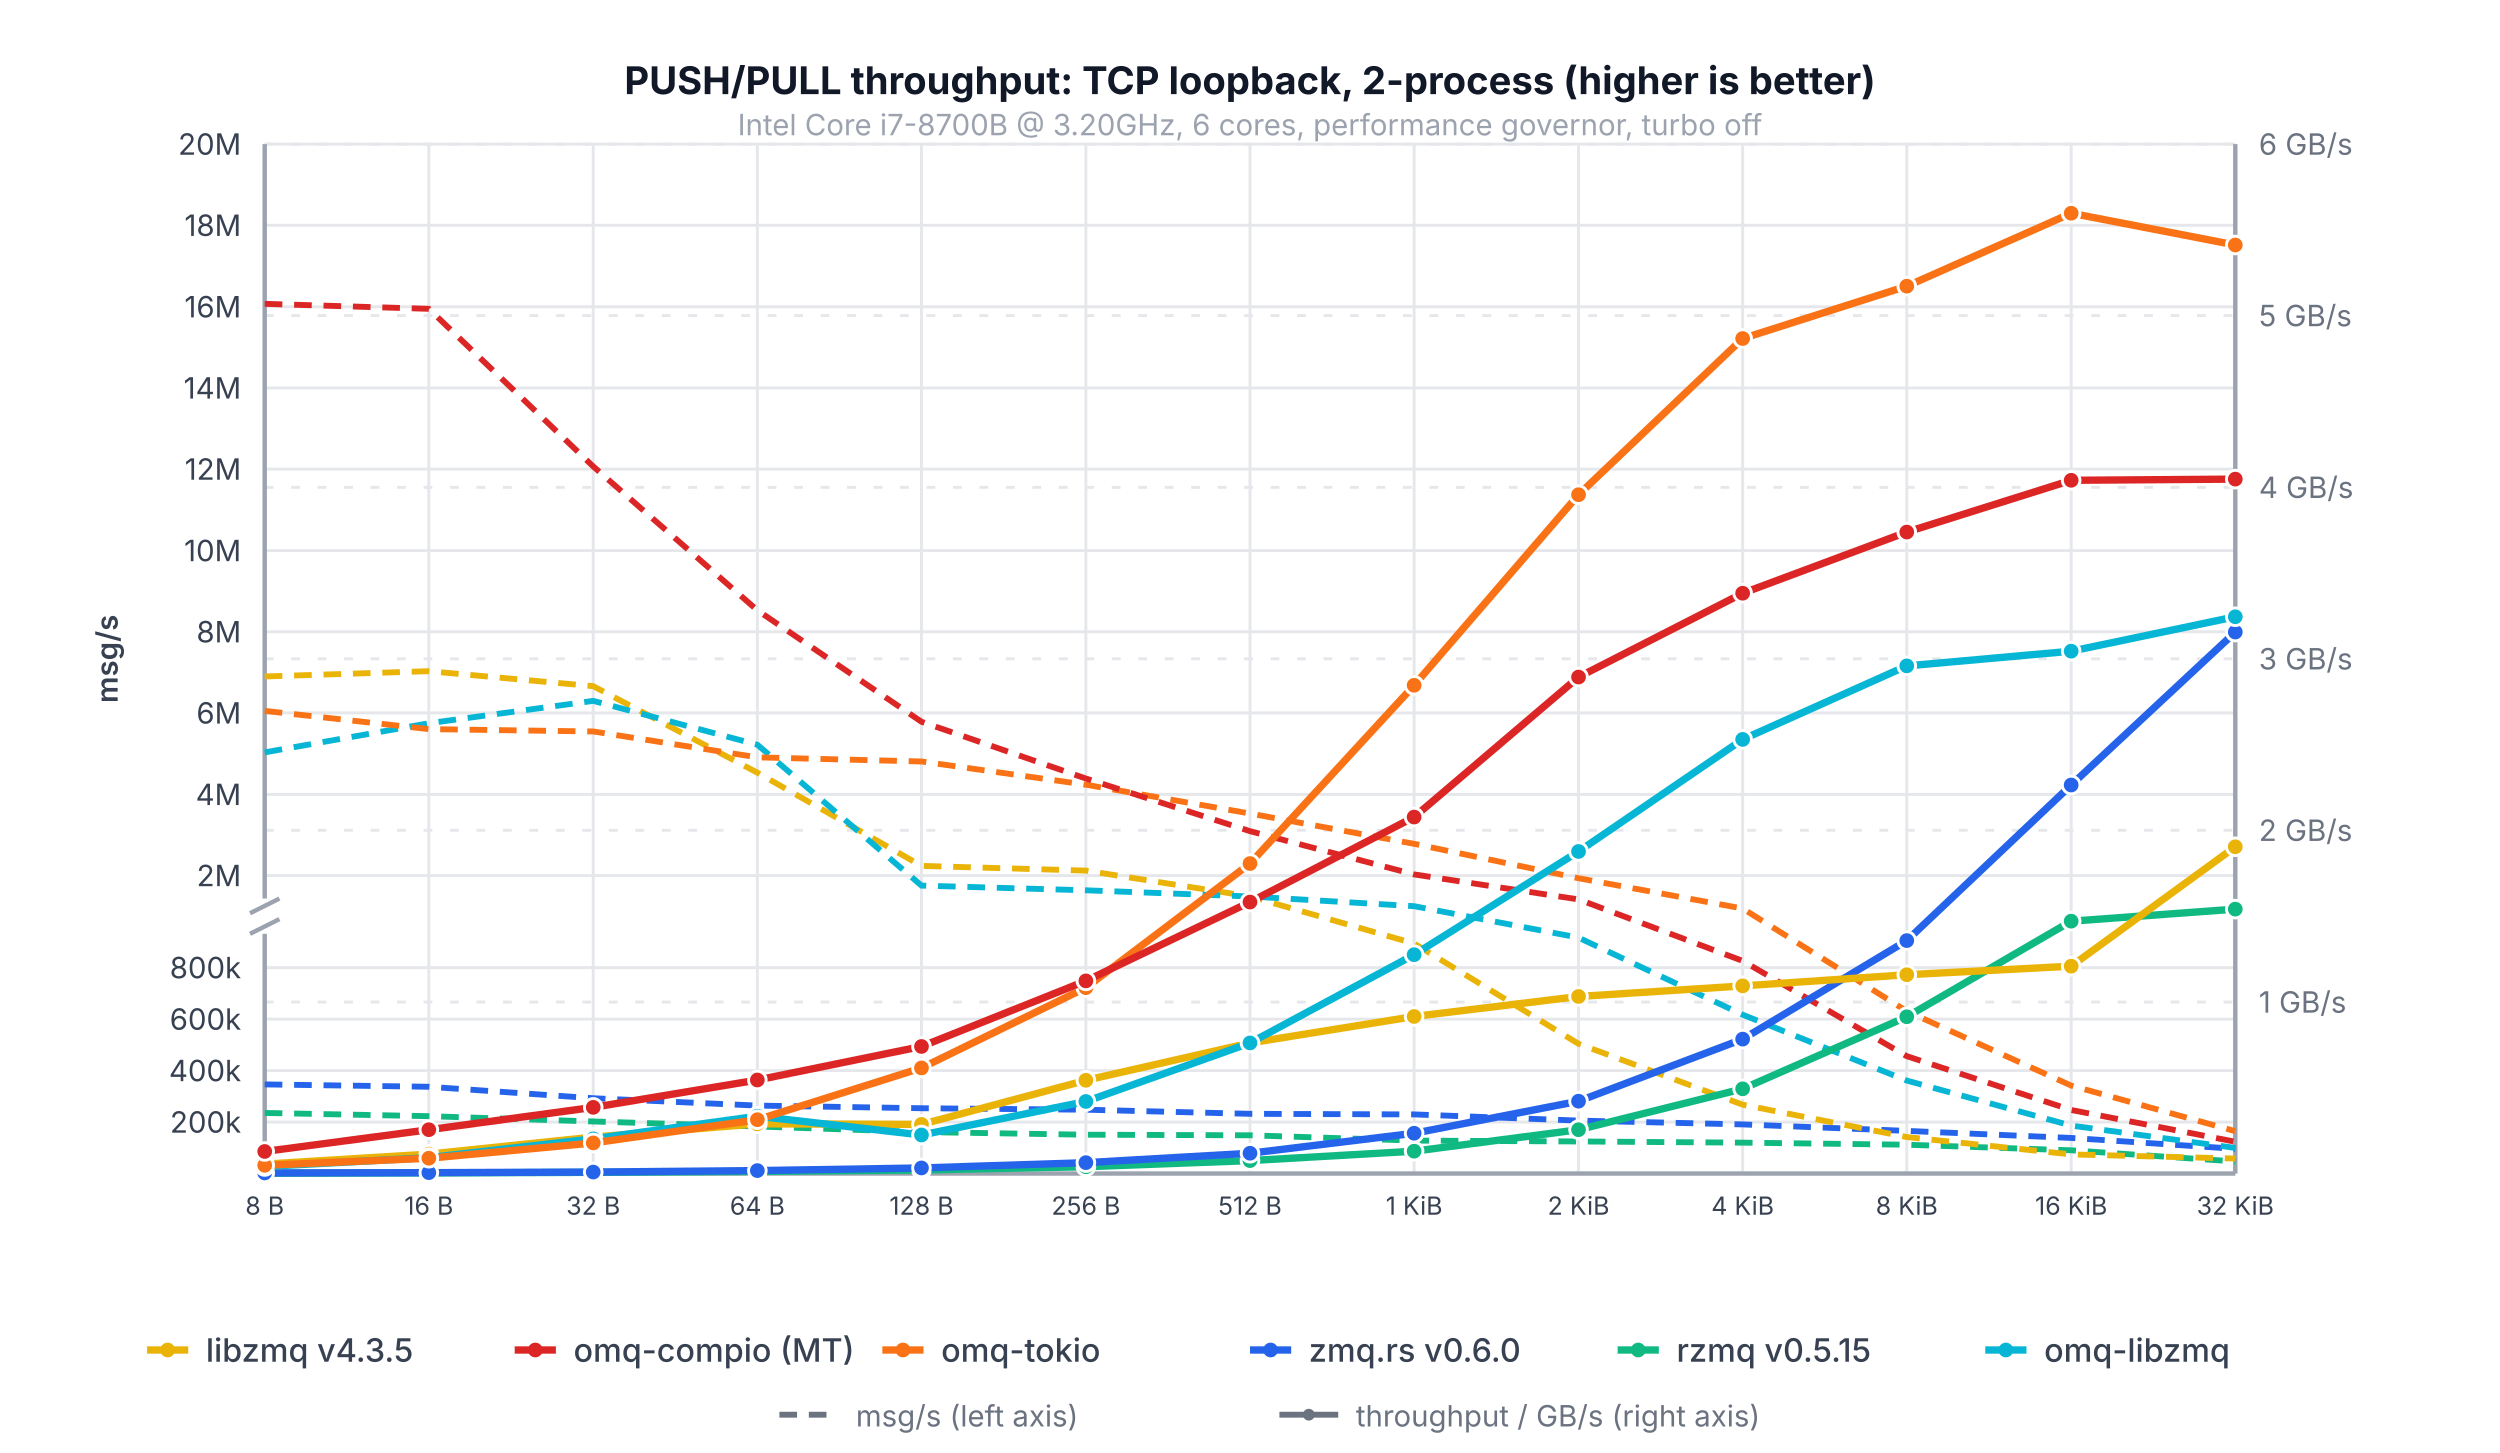
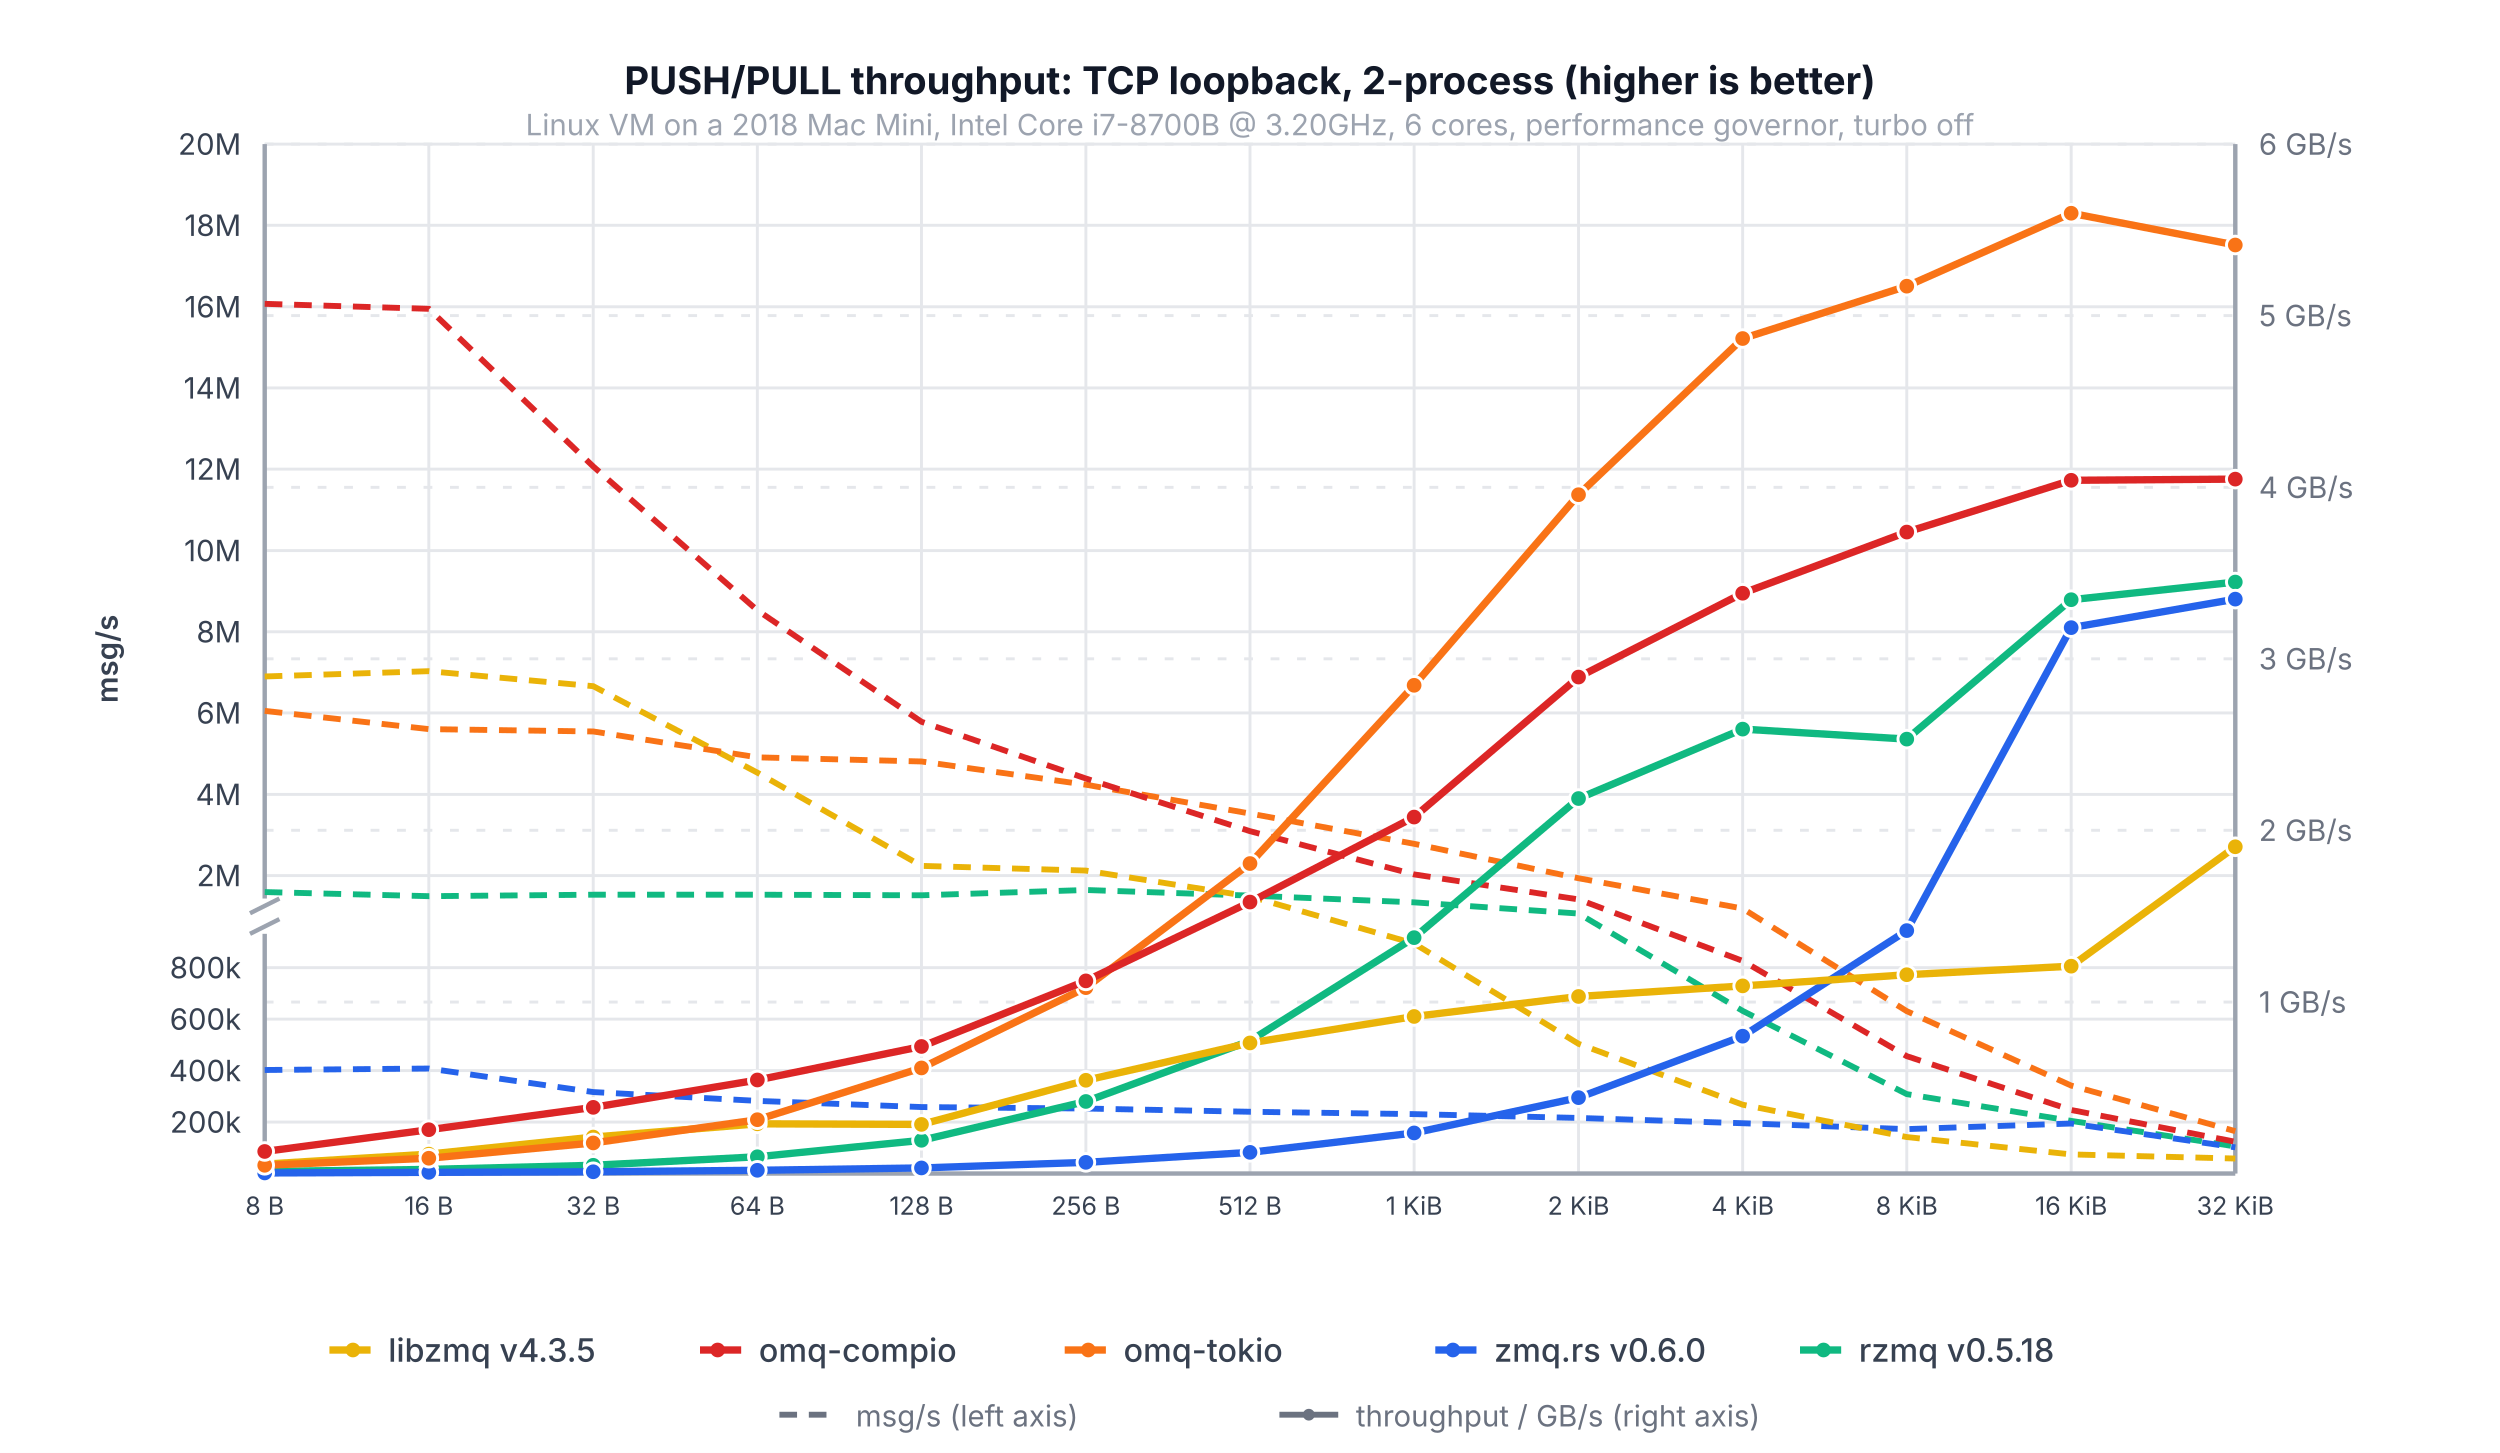
<svg xmlns="http://www.w3.org/2000/svg" viewBox="0 0 850 494" font-family="system-ui, -apple-system, sans-serif">
  <rect width="850" height="494" fill="white" />
  <text x="425.0" y="32.0" text-anchor="middle" fill="#111827" font-size="13" font-weight="700">PUSH/PULL throughput: TCP loopback, 2-process (higher is better)</text>
  <line x1="90.0" y1="381.5" x2="760.0" y2="381.5" stroke="#e5e7eb" stroke-width="1" />
  <text x="82.0" y="381.5" text-anchor="end" dominant-baseline="middle" fill="#374151" font-size="10">200k</text>
  <line x1="90.0" y1="364.0" x2="760.0" y2="364.0" stroke="#e5e7eb" stroke-width="1" />
  <text x="82.0" y="364.0" text-anchor="end" dominant-baseline="middle" fill="#374151" font-size="10">400k</text>
  <line x1="90.0" y1="346.5" x2="760.0" y2="346.5" stroke="#e5e7eb" stroke-width="1" />
  <text x="82.0" y="346.5" text-anchor="end" dominant-baseline="middle" fill="#374151" font-size="10">600k</text>
  <line x1="90.0" y1="329.0" x2="760.0" y2="329.0" stroke="#e5e7eb" stroke-width="1" />
  <text x="82.0" y="329.0" text-anchor="end" dominant-baseline="middle" fill="#374151" font-size="10">800k</text>
  <line x1="90.0" y1="297.7" x2="760.0" y2="297.7" stroke="#e5e7eb" stroke-width="1" />
  <text x="82.0" y="297.7" text-anchor="end" dominant-baseline="middle" fill="#374151" font-size="10">2M</text>
  <line x1="90.0" y1="270.1" x2="760.0" y2="270.1" stroke="#e5e7eb" stroke-width="1" />
  <text x="82.0" y="270.1" text-anchor="end" dominant-baseline="middle" fill="#374151" font-size="10">4M</text>
  <line x1="90.0" y1="242.4" x2="760.0" y2="242.4" stroke="#e5e7eb" stroke-width="1" />
  <text x="82.0" y="242.4" text-anchor="end" dominant-baseline="middle" fill="#374151" font-size="10">6M</text>
  <line x1="90.0" y1="214.8" x2="760.0" y2="214.8" stroke="#e5e7eb" stroke-width="1" />
  <text x="82.0" y="214.8" text-anchor="end" dominant-baseline="middle" fill="#374151" font-size="10">8M</text>
  <line x1="90.0" y1="187.2" x2="760.0" y2="187.2" stroke="#e5e7eb" stroke-width="1" />
  <text x="82.0" y="187.2" text-anchor="end" dominant-baseline="middle" fill="#374151" font-size="10">10M</text>
  <line x1="90.0" y1="159.5" x2="760.0" y2="159.5" stroke="#e5e7eb" stroke-width="1" />
  <text x="82.0" y="159.5" text-anchor="end" dominant-baseline="middle" fill="#374151" font-size="10">12M</text>
  <line x1="90.0" y1="131.9" x2="760.0" y2="131.9" stroke="#e5e7eb" stroke-width="1" />
  <text x="82.0" y="131.9" text-anchor="end" dominant-baseline="middle" fill="#374151" font-size="10">14M</text>
  <line x1="90.0" y1="104.3" x2="760.0" y2="104.3" stroke="#e5e7eb" stroke-width="1" />
  <text x="82.0" y="104.3" text-anchor="end" dominant-baseline="middle" fill="#374151" font-size="10">16M</text>
  <line x1="90.0" y1="76.6" x2="760.0" y2="76.6" stroke="#e5e7eb" stroke-width="1" />
  <text x="82.0" y="76.6" text-anchor="end" dominant-baseline="middle" fill="#374151" font-size="10">18M</text>
  <line x1="90.0" y1="49.0" x2="760.0" y2="49.0" stroke="#e5e7eb" stroke-width="1" />
  <text x="82.0" y="49.0" text-anchor="end" dominant-baseline="middle" fill="#374151" font-size="10">20M</text>
  <line x1="90.0" y1="340.7" x2="760.0" y2="340.7" stroke="#e5e7eb" stroke-width="1" stroke-dasharray="3,6" />
  <text x="768.0" y="340.7" text-anchor="start" dominant-baseline="middle" fill="#6b7280" font-size="10">1 GB/s</text>
  <line x1="90.0" y1="282.3" x2="760.0" y2="282.3" stroke="#e5e7eb" stroke-width="1" stroke-dasharray="3,6" />
  <text x="768.0" y="282.3" text-anchor="start" dominant-baseline="middle" fill="#6b7280" font-size="10">2 GB/s</text>
  <line x1="90.0" y1="224.0" x2="760.0" y2="224.0" stroke="#e5e7eb" stroke-width="1" stroke-dasharray="3,6" />
  <text x="768.0" y="224.0" text-anchor="start" dominant-baseline="middle" fill="#6b7280" font-size="10">3 GB/s</text>
  <line x1="90.0" y1="165.7" x2="760.0" y2="165.7" stroke="#e5e7eb" stroke-width="1" stroke-dasharray="3,6" />
  <text x="768.0" y="165.7" text-anchor="start" dominant-baseline="middle" fill="#6b7280" font-size="10">4 GB/s</text>
  <line x1="90.0" y1="107.3" x2="760.0" y2="107.3" stroke="#e5e7eb" stroke-width="1" stroke-dasharray="3,6" />
  <text x="768.0" y="107.3" text-anchor="start" dominant-baseline="middle" fill="#6b7280" font-size="10">5 GB/s</text>
  <line x1="90.0" y1="49.0" x2="760.0" y2="49.0" stroke="#e5e7eb" stroke-width="1" stroke-dasharray="3,6" />
  <text x="768.0" y="49.0" text-anchor="start" dominant-baseline="middle" fill="#6b7280" font-size="10">6 GB/s</text>
  <line x1="90.0" y1="49.0" x2="90.0" y2="399.0" stroke="#e5e7eb" stroke-width="1" />
  <line x1="145.8" y1="49.0" x2="145.8" y2="399.0" stroke="#e5e7eb" stroke-width="1" />
  <line x1="201.7" y1="49.0" x2="201.7" y2="399.0" stroke="#e5e7eb" stroke-width="1" />
  <line x1="257.5" y1="49.0" x2="257.5" y2="399.0" stroke="#e5e7eb" stroke-width="1" />
  <line x1="313.3" y1="49.0" x2="313.3" y2="399.0" stroke="#e5e7eb" stroke-width="1" />
  <line x1="369.2" y1="49.0" x2="369.2" y2="399.0" stroke="#e5e7eb" stroke-width="1" />
  <line x1="425.0" y1="49.0" x2="425.0" y2="399.0" stroke="#e5e7eb" stroke-width="1" />
  <line x1="480.8" y1="49.0" x2="480.8" y2="399.0" stroke="#e5e7eb" stroke-width="1" />
  <line x1="536.7" y1="49.0" x2="536.7" y2="399.0" stroke="#e5e7eb" stroke-width="1" />
  <line x1="592.5" y1="49.0" x2="592.5" y2="399.0" stroke="#e5e7eb" stroke-width="1" />
  <line x1="648.3" y1="49.0" x2="648.3" y2="399.0" stroke="#e5e7eb" stroke-width="1" />
  <line x1="704.2" y1="49.0" x2="704.2" y2="399.0" stroke="#e5e7eb" stroke-width="1" />
  <line x1="760.0" y1="49.0" x2="760.0" y2="399.0" stroke="#e5e7eb" stroke-width="1" />
  <line x1="90.0" y1="49.0" x2="90.0" y2="399.0" stroke="#9ca3af" stroke-width="1.5" />
  <line x1="760.0" y1="49.0" x2="760.0" y2="399.0" stroke="#9ca3af" stroke-width="1.5" />
  <line x1="90.0" y1="399.0" x2="760.0" y2="399.0" stroke="#9ca3af" stroke-width="1.5" />
  <rect x="89.0" y="305.5" width="3" height="12" fill="white" />
  <path d="M 85.0,317.5 L 95.0,312.5 M 85.0,310.5 L 95.0,305.5" stroke="#9ca3af" stroke-width="1.5" fill="none" />
  <text x="40.0" y="224.0" text-anchor="middle" fill="#374151" font-size="10" font-weight="600" transform="rotate(-90,40.0,224.0)">msg/s</text>
-   <polyline points="90.0,378.4 145.8,379.5 201.7,381.3 257.5,383.0 313.3,384.9 369.2,385.8 425.0,386.0 480.8,387.8 536.7,388.1 592.5,388.5 648.3,389.2 704.2,391.1 760.0,394.9" fill="none" stroke="#10b981" stroke-width="2" stroke-dasharray="6,4" />
-   <polyline points="90.0,368.7 145.8,369.5 201.7,373.4 257.5,375.9 313.3,376.8 369.2,377.3 425.0,378.7 480.8,378.9 536.7,381.0 592.5,382.3 648.3,384.5 704.2,386.9 760.0,390.6" fill="none" stroke="#2563eb" stroke-width="2" stroke-dasharray="6,4" />
+   <polyline points="90.0,303.3 145.8,304.7 201.7,304.2 257.5,304.2 313.3,304.4 369.2,302.6 425.0,304.5 480.8,306.8 536.7,310.6 592.5,343.7 648.3,372.0 704.2,381.1 760.0,389.8" fill="none" stroke="#10b981" stroke-width="2" stroke-dasharray="6,4" />
+   <polyline points="90.0,363.8 145.8,363.3 201.7,371.3 257.5,374.3 313.3,376.4 369.2,376.9 425.0,378.0 480.8,378.8 536.7,380.1 592.5,381.9 648.3,383.9 704.2,382.0 760.0,390.1" fill="none" stroke="#2563eb" stroke-width="2" stroke-dasharray="6,4" />
  <polyline points="90.0,230.0 145.8,228.2 201.7,233.3 257.5,262.7 313.3,294.4 369.2,296.0 425.0,304.8 480.8,320.8 536.7,354.9 592.5,375.6 648.3,386.6 704.2,392.5 760.0,393.9" fill="none" stroke="#eab308" stroke-width="2" stroke-dasharray="6,4" />
-   <polyline points="90.0,255.8 145.8,245.9 201.7,238.3 257.5,253.2 313.3,301.1 369.2,302.7 425.0,304.8 480.8,308.1 536.7,318.8 592.5,345.0 648.3,367.4 704.2,382.7 760.0,390.3" fill="none" stroke="#06b6d4" stroke-width="2" stroke-dasharray="6,4" />
  <polyline points="90.0,241.7 145.8,247.9 201.7,248.7 257.5,257.5 313.3,258.9 369.2,266.8 425.0,276.6 480.8,286.9 536.7,298.6 592.5,308.9 648.3,343.8 704.2,369.1 760.0,384.6" fill="none" stroke="#f97316" stroke-width="2" stroke-dasharray="6,4" />
  <polyline points="90.0,103.3 145.8,105.0 201.7,158.6 257.5,207.5 313.3,245.4 369.2,264.7 425.0,282.6 480.8,297.3 536.7,305.8 592.5,326.7 648.3,359.1 704.2,377.4 760.0,388.2" fill="none" stroke="#dc2626" stroke-width="2" stroke-dasharray="6,4" />
-   <polyline points="90.0,398.9 145.8,398.8 201.7,398.6 257.5,398.3 313.3,397.8 369.2,396.7 425.0,394.6 480.8,391.4 536.7,384.1 592.5,370.2 648.3,345.7 704.2,313.2 760.0,309.1" fill="none" stroke="#10b981" stroke-width="2.5" stroke-linecap="round" stroke-linejoin="round" />
-   <circle cx="90.0" cy="398.9" r="3" fill="#10b981" stroke="white" stroke-width="1" />
-   <circle cx="145.8" cy="398.8" r="3" fill="#10b981" stroke="white" stroke-width="1" />
-   <circle cx="201.7" cy="398.6" r="3" fill="#10b981" stroke="white" stroke-width="1" />
-   <circle cx="257.5" cy="398.3" r="3" fill="#10b981" stroke="white" stroke-width="1" />
-   <circle cx="313.3" cy="397.8" r="3" fill="#10b981" stroke="white" stroke-width="1" />
-   <circle cx="369.2" cy="396.7" r="3" fill="#10b981" stroke="white" stroke-width="1" />
-   <circle cx="425.0" cy="394.6" r="3" fill="#10b981" stroke="white" stroke-width="1" />
-   <circle cx="480.8" cy="391.4" r="3" fill="#10b981" stroke="white" stroke-width="1" />
-   <circle cx="536.7" cy="384.1" r="3" fill="#10b981" stroke="white" stroke-width="1" />
-   <circle cx="592.5" cy="370.2" r="3" fill="#10b981" stroke="white" stroke-width="1" />
-   <circle cx="648.3" cy="345.7" r="3" fill="#10b981" stroke="white" stroke-width="1" />
-   <circle cx="704.2" cy="313.2" r="3" fill="#10b981" stroke="white" stroke-width="1" />
-   <circle cx="760.0" cy="309.1" r="3" fill="#10b981" stroke="white" stroke-width="1" />
-   <polyline points="90.0,398.8 145.8,398.7 201.7,398.5 257.5,398.0 313.3,397.1 369.2,395.3 425.0,392.1 480.8,385.3 536.7,374.4 592.5,353.3 648.3,319.8 704.2,266.9 760.0,214.9" fill="none" stroke="#2563eb" stroke-width="2.5" stroke-linecap="round" stroke-linejoin="round" />
+   <polyline points="90.0,398.3 145.8,397.6 201.7,396.2 257.5,393.3 313.3,387.7 369.2,374.5 425.0,353.9 480.8,318.8 536.7,271.5 592.5,247.9 648.3,251.3 704.2,203.9 760.0,197.9" fill="none" stroke="#10b981" stroke-width="2.5" stroke-linecap="round" stroke-linejoin="round" />
+   <circle cx="90.0" cy="398.3" r="3" fill="#10b981" stroke="white" stroke-width="1" />
+   <circle cx="145.8" cy="397.6" r="3" fill="#10b981" stroke="white" stroke-width="1" />
+   <circle cx="201.7" cy="396.2" r="3" fill="#10b981" stroke="white" stroke-width="1" />
+   <circle cx="257.5" cy="393.3" r="3" fill="#10b981" stroke="white" stroke-width="1" />
+   <circle cx="313.3" cy="387.7" r="3" fill="#10b981" stroke="white" stroke-width="1" />
+   <circle cx="369.2" cy="374.5" r="3" fill="#10b981" stroke="white" stroke-width="1" />
+   <circle cx="425.0" cy="353.9" r="3" fill="#10b981" stroke="white" stroke-width="1" />
+   <circle cx="480.8" cy="318.8" r="3" fill="#10b981" stroke="white" stroke-width="1" />
+   <circle cx="536.7" cy="271.5" r="3" fill="#10b981" stroke="white" stroke-width="1" />
+   <circle cx="592.5" cy="247.9" r="3" fill="#10b981" stroke="white" stroke-width="1" />
+   <circle cx="648.3" cy="251.3" r="3" fill="#10b981" stroke="white" stroke-width="1" />
+   <circle cx="704.2" cy="203.9" r="3" fill="#10b981" stroke="white" stroke-width="1" />
+   <circle cx="760.0" cy="197.9" r="3" fill="#10b981" stroke="white" stroke-width="1" />
+   <polyline points="90.0,398.8 145.8,398.6 201.7,398.4 257.5,397.9 313.3,397.1 369.2,395.2 425.0,391.8 480.8,385.2 536.7,373.2 592.5,352.3 648.3,316.4 704.2,213.4 760.0,203.7" fill="none" stroke="#2563eb" stroke-width="2.5" stroke-linecap="round" stroke-linejoin="round" />
  <circle cx="90.0" cy="398.8" r="3" fill="#2563eb" stroke="white" stroke-width="1" />
-   <circle cx="145.8" cy="398.7" r="3" fill="#2563eb" stroke="white" stroke-width="1" />
-   <circle cx="201.7" cy="398.5" r="3" fill="#2563eb" stroke="white" stroke-width="1" />
-   <circle cx="257.5" cy="398.0" r="3" fill="#2563eb" stroke="white" stroke-width="1" />
+   <circle cx="145.8" cy="398.6" r="3" fill="#2563eb" stroke="white" stroke-width="1" />
+   <circle cx="201.7" cy="398.4" r="3" fill="#2563eb" stroke="white" stroke-width="1" />
+   <circle cx="257.5" cy="397.9" r="3" fill="#2563eb" stroke="white" stroke-width="1" />
  <circle cx="313.3" cy="397.1" r="3" fill="#2563eb" stroke="white" stroke-width="1" />
-   <circle cx="369.2" cy="395.3" r="3" fill="#2563eb" stroke="white" stroke-width="1" />
-   <circle cx="425.0" cy="392.1" r="3" fill="#2563eb" stroke="white" stroke-width="1" />
-   <circle cx="480.8" cy="385.3" r="3" fill="#2563eb" stroke="white" stroke-width="1" />
-   <circle cx="536.7" cy="374.4" r="3" fill="#2563eb" stroke="white" stroke-width="1" />
-   <circle cx="592.5" cy="353.3" r="3" fill="#2563eb" stroke="white" stroke-width="1" />
-   <circle cx="648.3" cy="319.8" r="3" fill="#2563eb" stroke="white" stroke-width="1" />
-   <circle cx="704.2" cy="266.9" r="3" fill="#2563eb" stroke="white" stroke-width="1" />
-   <circle cx="760.0" cy="214.9" r="3" fill="#2563eb" stroke="white" stroke-width="1" />
+   <circle cx="369.2" cy="395.2" r="3" fill="#2563eb" stroke="white" stroke-width="1" />
+   <circle cx="425.0" cy="391.8" r="3" fill="#2563eb" stroke="white" stroke-width="1" />
+   <circle cx="480.8" cy="385.2" r="3" fill="#2563eb" stroke="white" stroke-width="1" />
+   <circle cx="536.7" cy="373.2" r="3" fill="#2563eb" stroke="white" stroke-width="1" />
+   <circle cx="592.5" cy="352.3" r="3" fill="#2563eb" stroke="white" stroke-width="1" />
+   <circle cx="648.3" cy="316.4" r="3" fill="#2563eb" stroke="white" stroke-width="1" />
+   <circle cx="704.2" cy="213.4" r="3" fill="#2563eb" stroke="white" stroke-width="1" />
+   <circle cx="760.0" cy="203.7" r="3" fill="#2563eb" stroke="white" stroke-width="1" />
  <polyline points="90.0,395.8 145.8,392.4 201.7,386.6 257.5,382.1 313.3,382.3 369.2,367.3 425.0,354.6 480.8,345.6 536.7,338.8 592.5,335.2 648.3,331.4 704.2,328.5 760.0,287.9" fill="none" stroke="#eab308" stroke-width="2.5" stroke-linecap="round" stroke-linejoin="round" />
  <circle cx="90.0" cy="395.8" r="3" fill="#eab308" stroke="white" stroke-width="1" />
  <circle cx="145.8" cy="392.4" r="3" fill="#eab308" stroke="white" stroke-width="1" />
  <circle cx="201.7" cy="386.6" r="3" fill="#eab308" stroke="white" stroke-width="1" />
  <circle cx="257.5" cy="382.1" r="3" fill="#eab308" stroke="white" stroke-width="1" />
  <circle cx="313.3" cy="382.3" r="3" fill="#eab308" stroke="white" stroke-width="1" />
  <circle cx="369.2" cy="367.3" r="3" fill="#eab308" stroke="white" stroke-width="1" />
  <circle cx="425.0" cy="354.6" r="3" fill="#eab308" stroke="white" stroke-width="1" />
  <circle cx="480.8" cy="345.6" r="3" fill="#eab308" stroke="white" stroke-width="1" />
  <circle cx="536.7" cy="338.8" r="3" fill="#eab308" stroke="white" stroke-width="1" />
  <circle cx="592.5" cy="335.2" r="3" fill="#eab308" stroke="white" stroke-width="1" />
  <circle cx="648.3" cy="331.4" r="3" fill="#eab308" stroke="white" stroke-width="1" />
  <circle cx="704.2" cy="328.5" r="3" fill="#eab308" stroke="white" stroke-width="1" />
  <circle cx="760.0" cy="287.9" r="3" fill="#eab308" stroke="white" stroke-width="1" />
-   <polyline points="90.0,396.6 145.8,393.6 201.7,387.2 257.5,379.5 313.3,385.9 369.2,374.5 425.0,354.6 480.8,324.6 536.7,289.5 592.5,251.4 648.3,226.4 704.2,221.4 760.0,209.7" fill="none" stroke="#06b6d4" stroke-width="2.5" stroke-linecap="round" stroke-linejoin="round" />
-   <circle cx="90.0" cy="396.6" r="3" fill="#06b6d4" stroke="white" stroke-width="1" />
-   <circle cx="145.8" cy="393.6" r="3" fill="#06b6d4" stroke="white" stroke-width="1" />
-   <circle cx="201.7" cy="387.2" r="3" fill="#06b6d4" stroke="white" stroke-width="1" />
-   <circle cx="257.5" cy="379.5" r="3" fill="#06b6d4" stroke="white" stroke-width="1" />
-   <circle cx="313.3" cy="385.9" r="3" fill="#06b6d4" stroke="white" stroke-width="1" />
-   <circle cx="369.2" cy="374.5" r="3" fill="#06b6d4" stroke="white" stroke-width="1" />
-   <circle cx="425.0" cy="354.6" r="3" fill="#06b6d4" stroke="white" stroke-width="1" />
-   <circle cx="480.8" cy="324.6" r="3" fill="#06b6d4" stroke="white" stroke-width="1" />
-   <circle cx="536.7" cy="289.5" r="3" fill="#06b6d4" stroke="white" stroke-width="1" />
-   <circle cx="592.5" cy="251.4" r="3" fill="#06b6d4" stroke="white" stroke-width="1" />
-   <circle cx="648.3" cy="226.4" r="3" fill="#06b6d4" stroke="white" stroke-width="1" />
-   <circle cx="704.2" cy="221.4" r="3" fill="#06b6d4" stroke="white" stroke-width="1" />
-   <circle cx="760.0" cy="209.7" r="3" fill="#06b6d4" stroke="white" stroke-width="1" />
  <polyline points="90.0,396.2 145.8,393.8 201.7,388.6 257.5,380.7 313.3,363.1 369.2,335.8 425.0,293.6 480.8,233.0 536.7,168.2 592.5,115.1 648.3,97.3 704.2,72.5 760.0,83.3" fill="none" stroke="#f97316" stroke-width="2.5" stroke-linecap="round" stroke-linejoin="round" />
  <circle cx="90.0" cy="396.2" r="3" fill="#f97316" stroke="white" stroke-width="1" />
  <circle cx="145.8" cy="393.8" r="3" fill="#f97316" stroke="white" stroke-width="1" />
  <circle cx="201.7" cy="388.6" r="3" fill="#f97316" stroke="white" stroke-width="1" />
  <circle cx="257.5" cy="380.7" r="3" fill="#f97316" stroke="white" stroke-width="1" />
  <circle cx="313.3" cy="363.1" r="3" fill="#f97316" stroke="white" stroke-width="1" />
  <circle cx="369.2" cy="335.8" r="3" fill="#f97316" stroke="white" stroke-width="1" />
  <circle cx="425.0" cy="293.6" r="3" fill="#f97316" stroke="white" stroke-width="1" />
  <circle cx="480.8" cy="233.0" r="3" fill="#f97316" stroke="white" stroke-width="1" />
  <circle cx="536.7" cy="168.2" r="3" fill="#f97316" stroke="white" stroke-width="1" />
  <circle cx="592.5" cy="115.1" r="3" fill="#f97316" stroke="white" stroke-width="1" />
  <circle cx="648.3" cy="97.3" r="3" fill="#f97316" stroke="white" stroke-width="1" />
  <circle cx="704.2" cy="72.5" r="3" fill="#f97316" stroke="white" stroke-width="1" />
  <circle cx="760.0" cy="83.3" r="3" fill="#f97316" stroke="white" stroke-width="1" />
  <polyline points="90.0,391.5 145.8,384.1 201.7,376.5 257.5,367.2 313.3,355.8 369.2,333.5 425.0,306.7 480.8,277.8 536.7,230.2 592.5,201.7 648.3,180.9 704.2,163.3 760.0,162.9" fill="none" stroke="#dc2626" stroke-width="2.5" stroke-linecap="round" stroke-linejoin="round" />
  <circle cx="90.0" cy="391.5" r="3" fill="#dc2626" stroke="white" stroke-width="1" />
  <circle cx="145.8" cy="384.1" r="3" fill="#dc2626" stroke="white" stroke-width="1" />
  <circle cx="201.7" cy="376.5" r="3" fill="#dc2626" stroke="white" stroke-width="1" />
  <circle cx="257.5" cy="367.2" r="3" fill="#dc2626" stroke="white" stroke-width="1" />
  <circle cx="313.3" cy="355.8" r="3" fill="#dc2626" stroke="white" stroke-width="1" />
  <circle cx="369.2" cy="333.5" r="3" fill="#dc2626" stroke="white" stroke-width="1" />
  <circle cx="425.0" cy="306.7" r="3" fill="#dc2626" stroke="white" stroke-width="1" />
  <circle cx="480.8" cy="277.8" r="3" fill="#dc2626" stroke="white" stroke-width="1" />
  <circle cx="536.7" cy="230.2" r="3" fill="#dc2626" stroke="white" stroke-width="1" />
  <circle cx="592.5" cy="201.7" r="3" fill="#dc2626" stroke="white" stroke-width="1" />
  <circle cx="648.3" cy="180.9" r="3" fill="#dc2626" stroke="white" stroke-width="1" />
  <circle cx="704.2" cy="163.3" r="3" fill="#dc2626" stroke="white" stroke-width="1" />
  <circle cx="760.0" cy="162.9" r="3" fill="#dc2626" stroke="white" stroke-width="1" />
  <text x="90.0" y="413.0" text-anchor="middle" fill="#374151" font-size="8.5">8 B</text>
  <text x="145.8" y="413.0" text-anchor="middle" fill="#374151" font-size="8.5">16 B</text>
  <text x="201.7" y="413.0" text-anchor="middle" fill="#374151" font-size="8.5">32 B</text>
  <text x="257.5" y="413.0" text-anchor="middle" fill="#374151" font-size="8.5">64 B</text>
  <text x="313.3" y="413.0" text-anchor="middle" fill="#374151" font-size="8.5">128 B</text>
  <text x="369.2" y="413.0" text-anchor="middle" fill="#374151" font-size="8.5">256 B</text>
  <text x="425.0" y="413.0" text-anchor="middle" fill="#374151" font-size="8.5">512 B</text>
  <text x="480.8" y="413.0" text-anchor="middle" fill="#374151" font-size="8.5">1 KiB</text>
  <text x="536.7" y="413.0" text-anchor="middle" fill="#374151" font-size="8.5">2 KiB</text>
  <text x="592.5" y="413.0" text-anchor="middle" fill="#374151" font-size="8.5">4 KiB</text>
  <text x="648.3" y="413.0" text-anchor="middle" fill="#374151" font-size="8.5">8 KiB</text>
  <text x="704.2" y="413.0" text-anchor="middle" fill="#374151" font-size="8.5">16 KiB</text>
  <text x="760.0" y="413.0" text-anchor="middle" fill="#374151" font-size="8.5">32 KiB</text>
-   <text x="425.0" y="46" text-anchor="middle" fill="#9ca3af" font-size="10">Intel Core i7-8700B @ 3.20GHz, 6 cores, performance governor, turbo off</text>
-   <line x1="50" y1="459" x2="64" y2="459" stroke="#eab308" stroke-width="2.5" />
-   <circle cx="57" cy="459" r="2.5" fill="#eab308" />
-   <text x="70" y="463" fill="#374151" font-size="11" font-weight="500">libzmq v4.3.5</text>
-   <line x1="175" y1="459" x2="189" y2="459" stroke="#dc2626" stroke-width="2.5" />
-   <circle cx="182" cy="459" r="2.5" fill="#dc2626" />
-   <text x="195" y="463" fill="#374151" font-size="11" font-weight="500">omq-compio (MT)</text>
-   <line x1="300" y1="459" x2="314" y2="459" stroke="#f97316" stroke-width="2.5" />
-   <circle cx="307" cy="459" r="2.5" fill="#f97316" />
-   <text x="320" y="463" fill="#374151" font-size="11" font-weight="500">omq-tokio</text>
-   <line x1="425" y1="459" x2="439" y2="459" stroke="#2563eb" stroke-width="2.5" />
-   <circle cx="432" cy="459" r="2.5" fill="#2563eb" />
-   <text x="445" y="463" fill="#374151" font-size="11" font-weight="500">zmq.rs v0.6.0</text>
-   <line x1="550" y1="459" x2="564" y2="459" stroke="#10b981" stroke-width="2.5" />
-   <circle cx="557" cy="459" r="2.5" fill="#10b981" />
-   <text x="570" y="463" fill="#374151" font-size="11" font-weight="500">rzmq v0.5.15</text>
-   <line x1="675" y1="459" x2="689" y2="459" stroke="#06b6d4" stroke-width="2.5" />
-   <circle cx="682" cy="459" r="2.5" fill="#06b6d4" />
-   <text x="695" y="463" fill="#374151" font-size="11" font-weight="500">omq-libzmq</text>
+   <text x="425.0" y="46" text-anchor="middle" fill="#9ca3af" font-size="10">Linux VM on a 2018 Mac Mini, Intel Core i7-8700B @ 3.20GHz, 6 cores, performance governor, turbo off</text>
+   <line x1="112" y1="459" x2="126" y2="459" stroke="#eab308" stroke-width="2.5" />
+   <circle cx="120" cy="459" r="2.5" fill="#eab308" />
+   <text x="132" y="463" fill="#374151" font-size="11" font-weight="500">libzmq v4.3.5</text>
+   <line x1="238" y1="459" x2="252" y2="459" stroke="#dc2626" stroke-width="2.5" />
+   <circle cx="244" cy="459" r="2.5" fill="#dc2626" />
+   <text x="258" y="463" fill="#374151" font-size="11" font-weight="500">omq-compio</text>
+   <line x1="362" y1="459" x2="376" y2="459" stroke="#f97316" stroke-width="2.5" />
+   <circle cx="370" cy="459" r="2.5" fill="#f97316" />
+   <text x="382" y="463" fill="#374151" font-size="11" font-weight="500">omq-tokio</text>
+   <line x1="488" y1="459" x2="502" y2="459" stroke="#2563eb" stroke-width="2.5" />
+   <circle cx="494" cy="459" r="2.5" fill="#2563eb" />
+   <text x="508" y="463" fill="#374151" font-size="11" font-weight="500">zmq.rs v0.6.0</text>
+   <line x1="612" y1="459" x2="626" y2="459" stroke="#10b981" stroke-width="2.5" />
+   <circle cx="620" cy="459" r="2.5" fill="#10b981" />
+   <text x="632" y="463" fill="#374151" font-size="11" font-weight="500">rzmq v0.5.18</text>
  <line x1="265" y1="481" x2="285" y2="481" stroke="#6b7280" stroke-width="2" stroke-dasharray="6,4" />
  <text x="291" y="485" fill="#6b7280" font-size="10">msg/s (left axis)</text>
  <line x1="435" y1="481" x2="455" y2="481" stroke="#6b7280" stroke-width="2" />
  <circle cx="445" cy="481" r="2" fill="#6b7280" />
  <text x="461" y="485" fill="#6b7280" font-size="10">throughput / GB/s (right axis)</text>
</svg>
